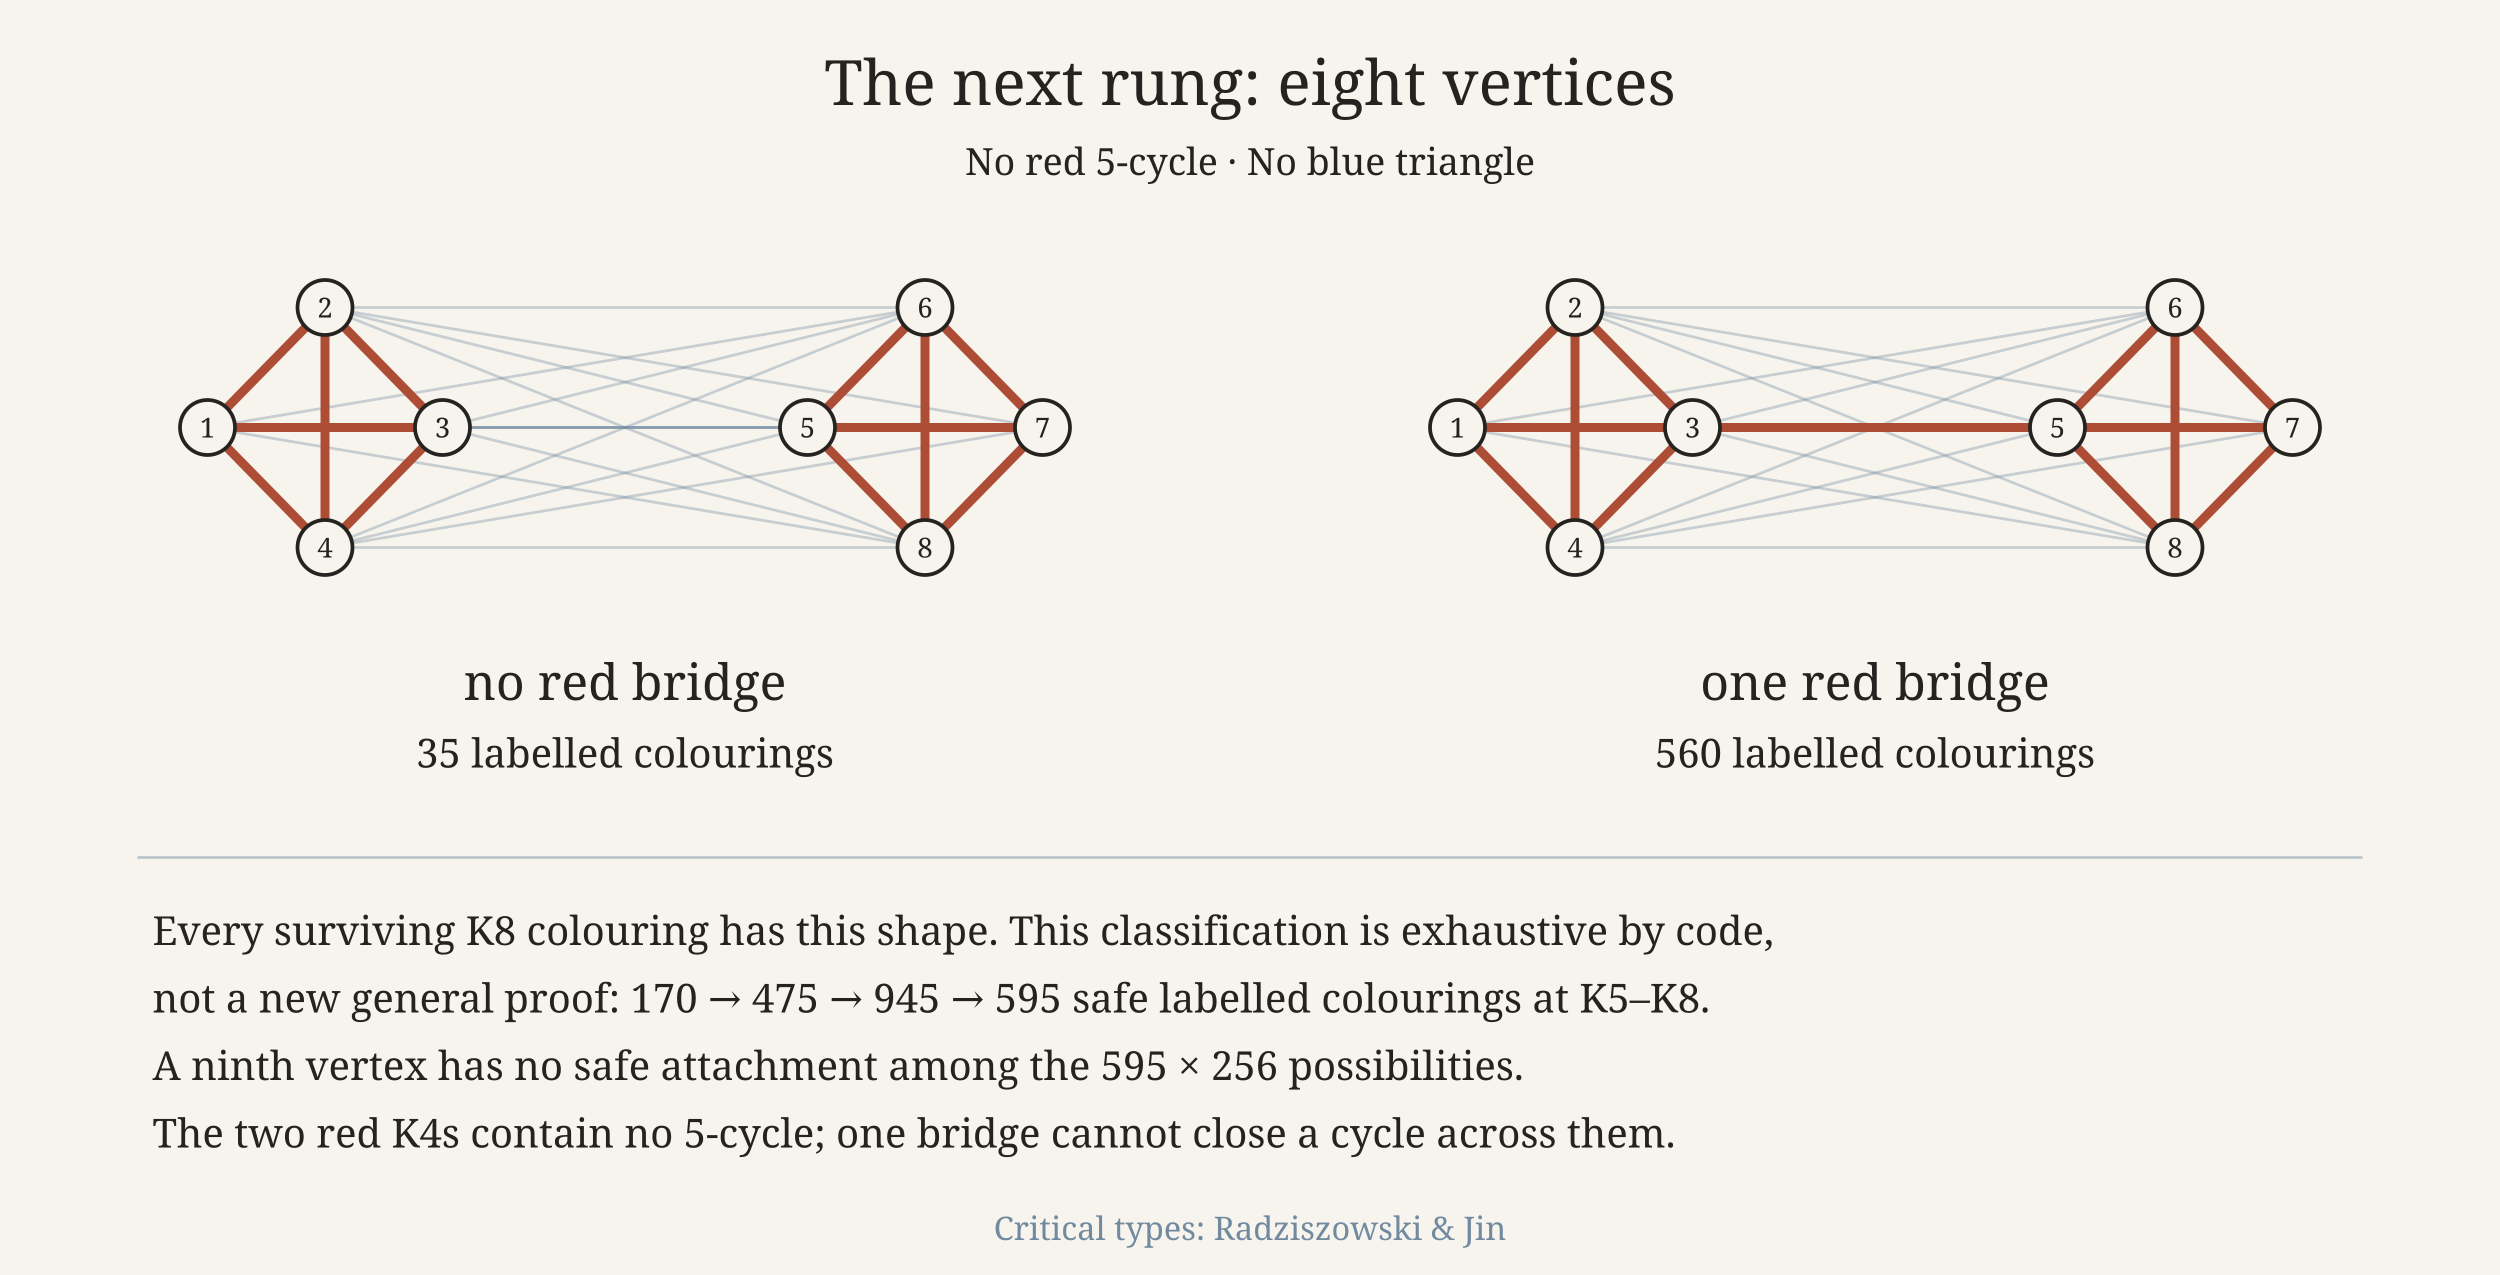
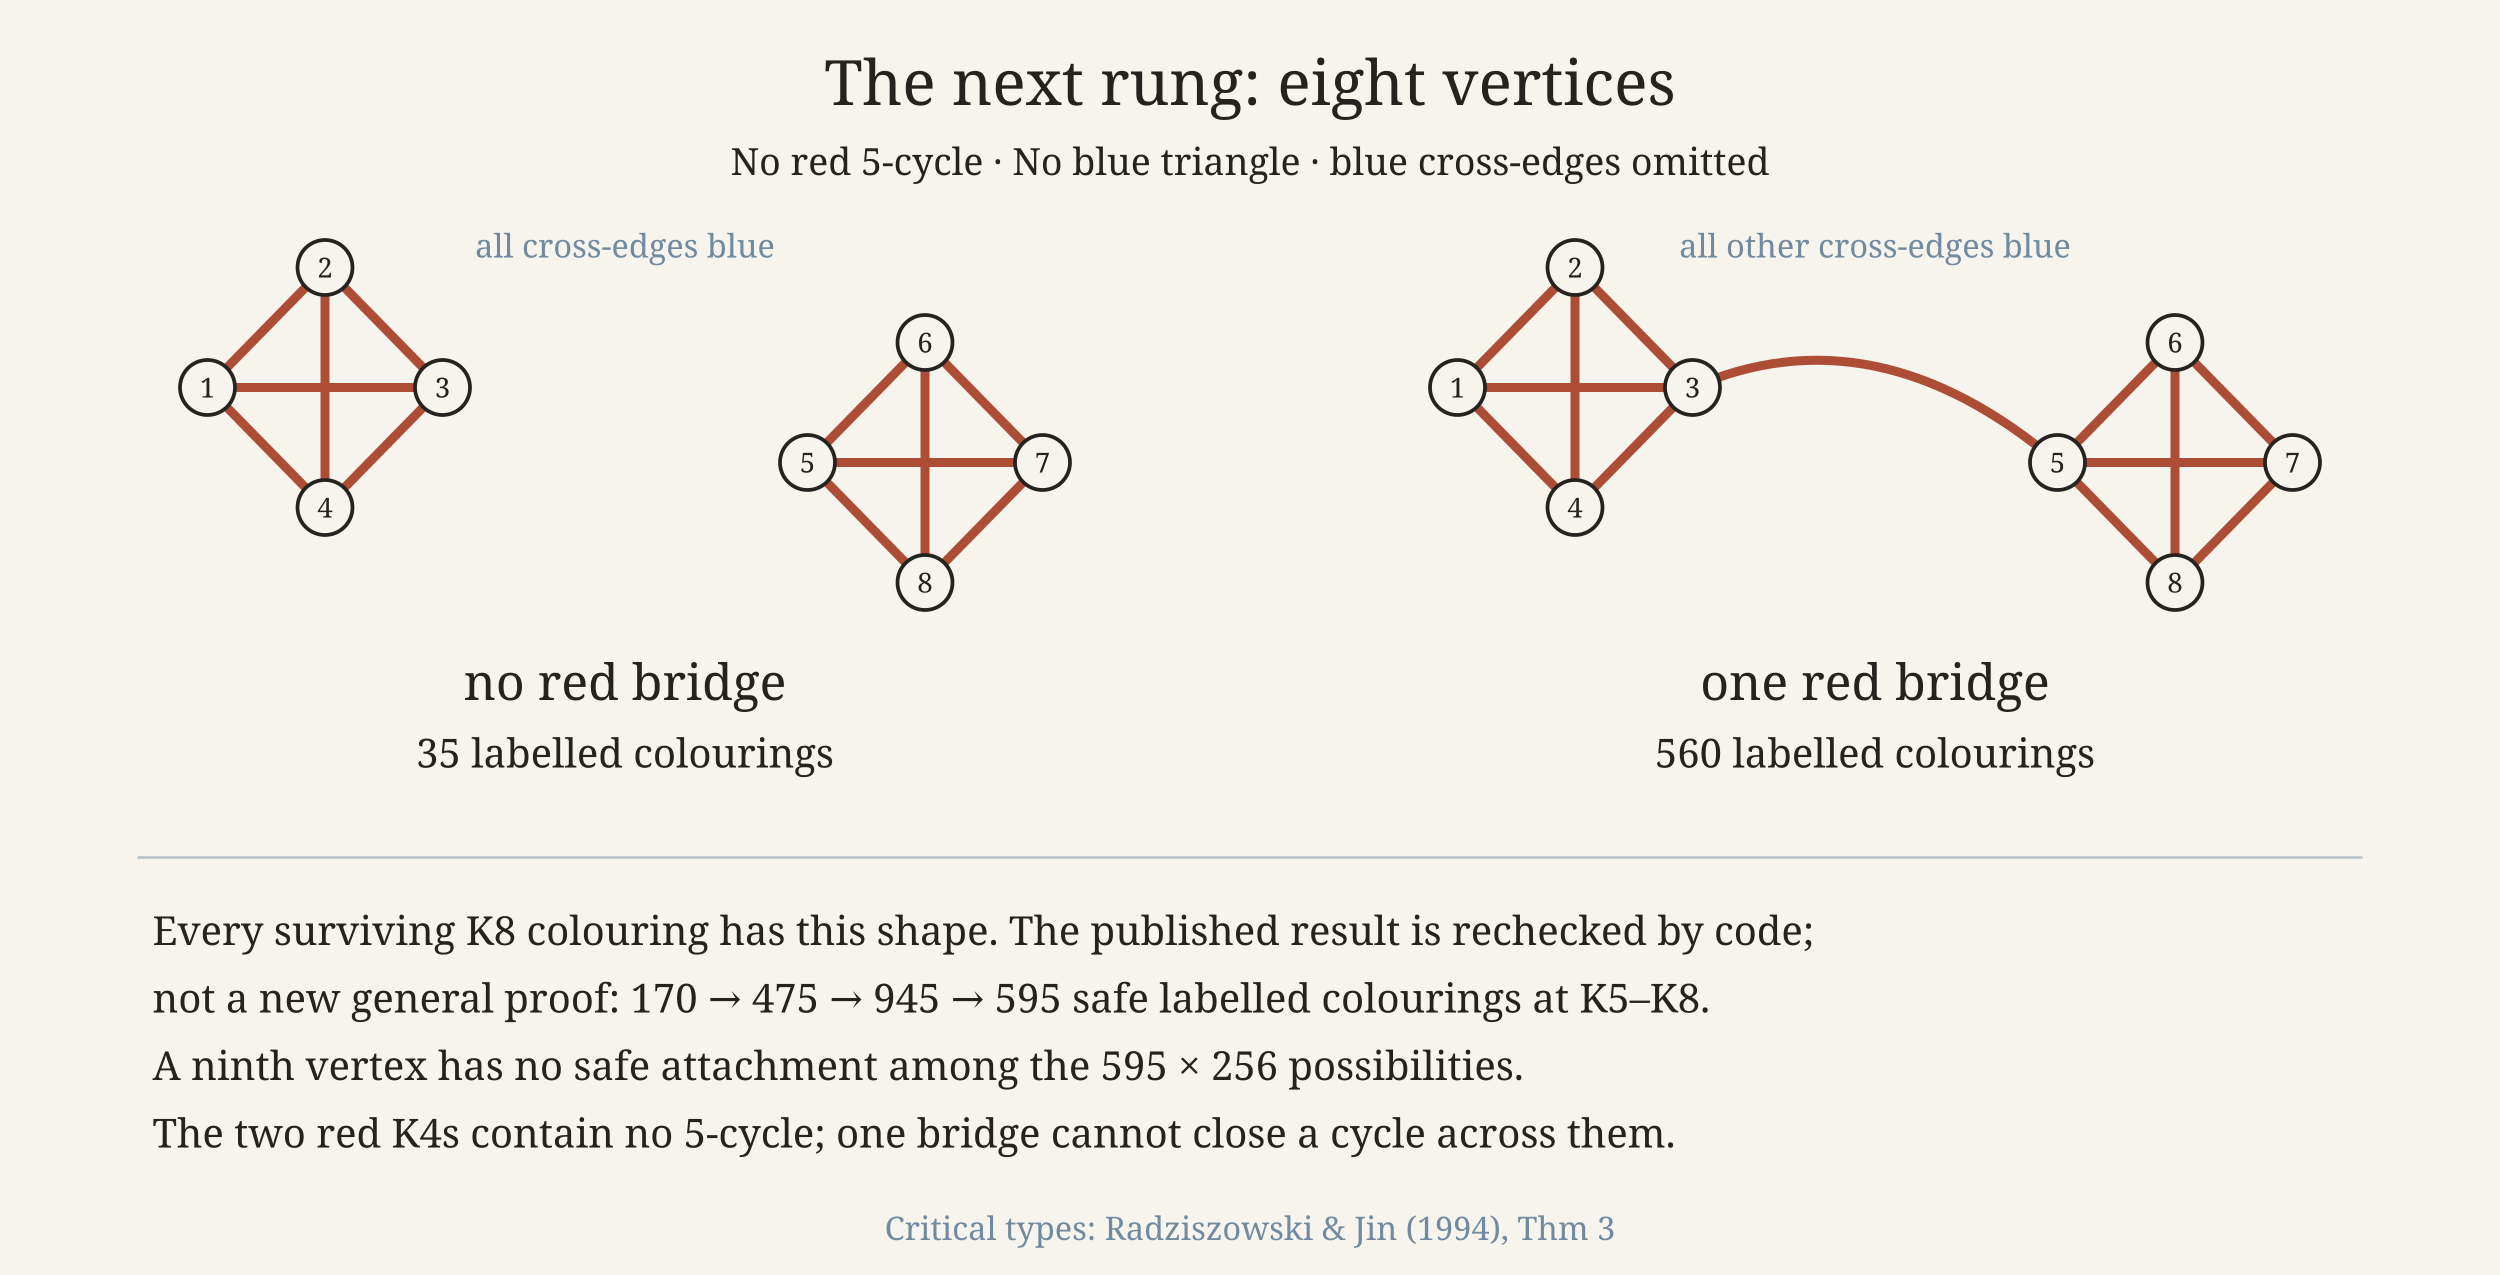
<svg xmlns="http://www.w3.org/2000/svg" viewBox="0 0 1000 510" width="1000" height="510" role="img" aria-label="Two surviving types for the C5 K3 Ramsey boundary" font-family="Georgia, serif">
  <rect width="1000" height="510" fill="#f7f4ed" />
  <text x="500" y="42" text-anchor="middle" font-size="25" fill="#242320">The next rung: eight vertices</text>
-   <text x="500" y="70" text-anchor="middle" font-size="15" fill="#242320">No red 5-cycle · No blue triangle</text>
-   <line x1="83" y1="171" x2="323" y2="171" stroke="#718aa0" stroke-width="1.1" opacity="0.36" />
-   <line x1="83" y1="171" x2="370" y2="123" stroke="#718aa0" stroke-width="1.1" opacity="0.36" />
-   <line x1="83" y1="171" x2="417" y2="171" stroke="#718aa0" stroke-width="1.1" opacity="0.36" />
-   <line x1="83" y1="171" x2="370" y2="219" stroke="#718aa0" stroke-width="1.1" opacity="0.36" />
-   <line x1="130" y1="123" x2="323" y2="171" stroke="#718aa0" stroke-width="1.1" opacity="0.36" />
-   <line x1="130" y1="123" x2="370" y2="123" stroke="#718aa0" stroke-width="1.1" opacity="0.36" />
-   <line x1="130" y1="123" x2="417" y2="171" stroke="#718aa0" stroke-width="1.1" opacity="0.36" />
-   <line x1="130" y1="123" x2="370" y2="219" stroke="#718aa0" stroke-width="1.1" opacity="0.36" />
-   <line x1="177" y1="171" x2="323" y2="171" stroke="#718aa0" stroke-width="1.1" opacity="0.36" />
-   <line x1="177" y1="171" x2="370" y2="123" stroke="#718aa0" stroke-width="1.1" opacity="0.36" />
-   <line x1="177" y1="171" x2="417" y2="171" stroke="#718aa0" stroke-width="1.1" opacity="0.36" />
-   <line x1="177" y1="171" x2="370" y2="219" stroke="#718aa0" stroke-width="1.1" opacity="0.36" />
-   <line x1="130" y1="219" x2="323" y2="171" stroke="#718aa0" stroke-width="1.1" opacity="0.36" />
-   <line x1="130" y1="219" x2="370" y2="123" stroke="#718aa0" stroke-width="1.1" opacity="0.36" />
-   <line x1="130" y1="219" x2="417" y2="171" stroke="#718aa0" stroke-width="1.1" opacity="0.36" />
-   <line x1="130" y1="219" x2="370" y2="219" stroke="#718aa0" stroke-width="1.1" opacity="0.36" />
-   <line x1="83" y1="171" x2="130" y2="123" stroke="#ad4d35" stroke-width="3.6" />
-   <line x1="83" y1="171" x2="177" y2="171" stroke="#ad4d35" stroke-width="3.6" />
-   <line x1="83" y1="171" x2="130" y2="219" stroke="#ad4d35" stroke-width="3.6" />
-   <line x1="130" y1="123" x2="177" y2="171" stroke="#ad4d35" stroke-width="3.6" />
-   <line x1="130" y1="123" x2="130" y2="219" stroke="#ad4d35" stroke-width="3.6" />
-   <line x1="177" y1="171" x2="130" y2="219" stroke="#ad4d35" stroke-width="3.6" />
-   <line x1="323" y1="171" x2="370" y2="123" stroke="#ad4d35" stroke-width="3.6" />
-   <line x1="323" y1="171" x2="417" y2="171" stroke="#ad4d35" stroke-width="3.6" />
-   <line x1="323" y1="171" x2="370" y2="219" stroke="#ad4d35" stroke-width="3.6" />
-   <line x1="370" y1="123" x2="417" y2="171" stroke="#ad4d35" stroke-width="3.6" />
-   <line x1="370" y1="123" x2="370" y2="219" stroke="#ad4d35" stroke-width="3.6" />
-   <line x1="417" y1="171" x2="370" y2="219" stroke="#ad4d35" stroke-width="3.6" />
-   <circle cx="83" cy="171" r="11" fill="#f7f4ed" stroke="#242320" stroke-width="1.5" />
-   <text x="83" y="175" text-anchor="middle" font-size="11" fill="#242320">1</text>
-   <circle cx="130" cy="123" r="11" fill="#f7f4ed" stroke="#242320" stroke-width="1.5" />
-   <text x="130" y="127" text-anchor="middle" font-size="11" fill="#242320">2</text>
-   <circle cx="177" cy="171" r="11" fill="#f7f4ed" stroke="#242320" stroke-width="1.5" />
-   <text x="177" y="175" text-anchor="middle" font-size="11" fill="#242320">3</text>
-   <circle cx="130" cy="219" r="11" fill="#f7f4ed" stroke="#242320" stroke-width="1.5" />
-   <text x="130" y="223" text-anchor="middle" font-size="11" fill="#242320">4</text>
-   <circle cx="323" cy="171" r="11" fill="#f7f4ed" stroke="#242320" stroke-width="1.5" />
-   <text x="323" y="175" text-anchor="middle" font-size="11" fill="#242320">5</text>
-   <circle cx="370" cy="123" r="11" fill="#f7f4ed" stroke="#242320" stroke-width="1.5" />
-   <text x="370" y="127" text-anchor="middle" font-size="11" fill="#242320">6</text>
-   <circle cx="417" cy="171" r="11" fill="#f7f4ed" stroke="#242320" stroke-width="1.5" />
-   <text x="417" y="175" text-anchor="middle" font-size="11" fill="#242320">7</text>
-   <circle cx="370" cy="219" r="11" fill="#f7f4ed" stroke="#242320" stroke-width="1.5" />
-   <text x="370" y="223" text-anchor="middle" font-size="11" fill="#242320">8</text>
+   <text x="500" y="70" text-anchor="middle" font-size="15" fill="#242320">No red 5-cycle · No blue triangle · blue cross-edges omitted</text>
+   <text x="250" y="103" text-anchor="middle" font-size="13" fill="#718aa0">all cross-edges blue</text>
+   <line x1="83" y1="155" x2="130" y2="107" stroke="#ad4d35" stroke-width="3.6" />
+   <line x1="83" y1="155" x2="177" y2="155" stroke="#ad4d35" stroke-width="3.6" />
+   <line x1="83" y1="155" x2="130" y2="203" stroke="#ad4d35" stroke-width="3.6" />
+   <line x1="130" y1="107" x2="177" y2="155" stroke="#ad4d35" stroke-width="3.6" />
+   <line x1="130" y1="107" x2="130" y2="203" stroke="#ad4d35" stroke-width="3.6" />
+   <line x1="177" y1="155" x2="130" y2="203" stroke="#ad4d35" stroke-width="3.6" />
+   <line x1="323" y1="185" x2="370" y2="137" stroke="#ad4d35" stroke-width="3.6" />
+   <line x1="323" y1="185" x2="417" y2="185" stroke="#ad4d35" stroke-width="3.6" />
+   <line x1="323" y1="185" x2="370" y2="233" stroke="#ad4d35" stroke-width="3.6" />
+   <line x1="370" y1="137" x2="417" y2="185" stroke="#ad4d35" stroke-width="3.6" />
+   <line x1="370" y1="137" x2="370" y2="233" stroke="#ad4d35" stroke-width="3.6" />
+   <line x1="417" y1="185" x2="370" y2="233" stroke="#ad4d35" stroke-width="3.6" />
+   <circle cx="83" cy="155" r="11" fill="#f7f4ed" stroke="#242320" stroke-width="1.5" />
+   <text x="83" y="159" text-anchor="middle" font-size="11" fill="#242320">1</text>
+   <circle cx="130" cy="107" r="11" fill="#f7f4ed" stroke="#242320" stroke-width="1.5" />
+   <text x="130" y="111" text-anchor="middle" font-size="11" fill="#242320">2</text>
+   <circle cx="177" cy="155" r="11" fill="#f7f4ed" stroke="#242320" stroke-width="1.5" />
+   <text x="177" y="159" text-anchor="middle" font-size="11" fill="#242320">3</text>
+   <circle cx="130" cy="203" r="11" fill="#f7f4ed" stroke="#242320" stroke-width="1.5" />
+   <text x="130" y="207" text-anchor="middle" font-size="11" fill="#242320">4</text>
+   <circle cx="323" cy="185" r="11" fill="#f7f4ed" stroke="#242320" stroke-width="1.5" />
+   <text x="323" y="189" text-anchor="middle" font-size="11" fill="#242320">5</text>
+   <circle cx="370" cy="137" r="11" fill="#f7f4ed" stroke="#242320" stroke-width="1.5" />
+   <text x="370" y="141" text-anchor="middle" font-size="11" fill="#242320">6</text>
+   <circle cx="417" cy="185" r="11" fill="#f7f4ed" stroke="#242320" stroke-width="1.5" />
+   <text x="417" y="189" text-anchor="middle" font-size="11" fill="#242320">7</text>
+   <circle cx="370" cy="233" r="11" fill="#f7f4ed" stroke="#242320" stroke-width="1.5" />
+   <text x="370" y="237" text-anchor="middle" font-size="11" fill="#242320">8</text>
  <text x="250" y="280" text-anchor="middle" font-size="20" fill="#242320">no red bridge</text>
  <text x="250" y="307" text-anchor="middle" font-size="16" fill="#242320">35 labelled colourings</text>
-   <line x1="583" y1="171" x2="823" y2="171" stroke="#718aa0" stroke-width="1.1" opacity="0.36" />
-   <line x1="583" y1="171" x2="870" y2="123" stroke="#718aa0" stroke-width="1.1" opacity="0.36" />
-   <line x1="583" y1="171" x2="917" y2="171" stroke="#718aa0" stroke-width="1.1" opacity="0.36" />
-   <line x1="583" y1="171" x2="870" y2="219" stroke="#718aa0" stroke-width="1.1" opacity="0.36" />
-   <line x1="630" y1="123" x2="823" y2="171" stroke="#718aa0" stroke-width="1.1" opacity="0.36" />
-   <line x1="630" y1="123" x2="870" y2="123" stroke="#718aa0" stroke-width="1.1" opacity="0.36" />
-   <line x1="630" y1="123" x2="917" y2="171" stroke="#718aa0" stroke-width="1.1" opacity="0.36" />
-   <line x1="630" y1="123" x2="870" y2="219" stroke="#718aa0" stroke-width="1.1" opacity="0.36" />
-   <line x1="677" y1="171" x2="870" y2="123" stroke="#718aa0" stroke-width="1.1" opacity="0.36" />
-   <line x1="677" y1="171" x2="917" y2="171" stroke="#718aa0" stroke-width="1.1" opacity="0.36" />
-   <line x1="677" y1="171" x2="870" y2="219" stroke="#718aa0" stroke-width="1.1" opacity="0.36" />
-   <line x1="630" y1="219" x2="823" y2="171" stroke="#718aa0" stroke-width="1.1" opacity="0.36" />
-   <line x1="630" y1="219" x2="870" y2="123" stroke="#718aa0" stroke-width="1.1" opacity="0.36" />
-   <line x1="630" y1="219" x2="917" y2="171" stroke="#718aa0" stroke-width="1.1" opacity="0.36" />
-   <line x1="630" y1="219" x2="870" y2="219" stroke="#718aa0" stroke-width="1.1" opacity="0.36" />
-   <line x1="583" y1="171" x2="630" y2="123" stroke="#ad4d35" stroke-width="3.6" />
-   <line x1="583" y1="171" x2="677" y2="171" stroke="#ad4d35" stroke-width="3.6" />
-   <line x1="583" y1="171" x2="630" y2="219" stroke="#ad4d35" stroke-width="3.6" />
-   <line x1="630" y1="123" x2="677" y2="171" stroke="#ad4d35" stroke-width="3.6" />
-   <line x1="630" y1="123" x2="630" y2="219" stroke="#ad4d35" stroke-width="3.6" />
-   <line x1="677" y1="171" x2="630" y2="219" stroke="#ad4d35" stroke-width="3.6" />
-   <line x1="823" y1="171" x2="870" y2="123" stroke="#ad4d35" stroke-width="3.6" />
-   <line x1="823" y1="171" x2="917" y2="171" stroke="#ad4d35" stroke-width="3.6" />
-   <line x1="823" y1="171" x2="870" y2="219" stroke="#ad4d35" stroke-width="3.6" />
-   <line x1="870" y1="123" x2="917" y2="171" stroke="#ad4d35" stroke-width="3.6" />
-   <line x1="870" y1="123" x2="870" y2="219" stroke="#ad4d35" stroke-width="3.6" />
-   <line x1="917" y1="171" x2="870" y2="219" stroke="#ad4d35" stroke-width="3.6" />
-   <line x1="677" y1="171" x2="823" y2="171" stroke="#ad4d35" stroke-width="3.6" />
-   <circle cx="583" cy="171" r="11" fill="#f7f4ed" stroke="#242320" stroke-width="1.5" />
-   <text x="583" y="175" text-anchor="middle" font-size="11" fill="#242320">1</text>
-   <circle cx="630" cy="123" r="11" fill="#f7f4ed" stroke="#242320" stroke-width="1.5" />
-   <text x="630" y="127" text-anchor="middle" font-size="11" fill="#242320">2</text>
-   <circle cx="677" cy="171" r="11" fill="#f7f4ed" stroke="#242320" stroke-width="1.5" />
-   <text x="677" y="175" text-anchor="middle" font-size="11" fill="#242320">3</text>
-   <circle cx="630" cy="219" r="11" fill="#f7f4ed" stroke="#242320" stroke-width="1.5" />
-   <text x="630" y="223" text-anchor="middle" font-size="11" fill="#242320">4</text>
-   <circle cx="823" cy="171" r="11" fill="#f7f4ed" stroke="#242320" stroke-width="1.5" />
-   <text x="823" y="175" text-anchor="middle" font-size="11" fill="#242320">5</text>
-   <circle cx="870" cy="123" r="11" fill="#f7f4ed" stroke="#242320" stroke-width="1.5" />
-   <text x="870" y="127" text-anchor="middle" font-size="11" fill="#242320">6</text>
-   <circle cx="917" cy="171" r="11" fill="#f7f4ed" stroke="#242320" stroke-width="1.5" />
-   <text x="917" y="175" text-anchor="middle" font-size="11" fill="#242320">7</text>
-   <circle cx="870" cy="219" r="11" fill="#f7f4ed" stroke="#242320" stroke-width="1.5" />
-   <text x="870" y="223" text-anchor="middle" font-size="11" fill="#242320">8</text>
+   <text x="750" y="103" text-anchor="middle" font-size="13" fill="#718aa0">all other cross-edges blue</text>
+   <line x1="583" y1="155" x2="630" y2="107" stroke="#ad4d35" stroke-width="3.6" />
+   <line x1="583" y1="155" x2="677" y2="155" stroke="#ad4d35" stroke-width="3.6" />
+   <line x1="583" y1="155" x2="630" y2="203" stroke="#ad4d35" stroke-width="3.6" />
+   <line x1="630" y1="107" x2="677" y2="155" stroke="#ad4d35" stroke-width="3.6" />
+   <line x1="630" y1="107" x2="630" y2="203" stroke="#ad4d35" stroke-width="3.6" />
+   <line x1="677" y1="155" x2="630" y2="203" stroke="#ad4d35" stroke-width="3.6" />
+   <line x1="823" y1="185" x2="870" y2="137" stroke="#ad4d35" stroke-width="3.6" />
+   <line x1="823" y1="185" x2="917" y2="185" stroke="#ad4d35" stroke-width="3.6" />
+   <line x1="823" y1="185" x2="870" y2="233" stroke="#ad4d35" stroke-width="3.6" />
+   <line x1="870" y1="137" x2="917" y2="185" stroke="#ad4d35" stroke-width="3.6" />
+   <line x1="870" y1="137" x2="870" y2="233" stroke="#ad4d35" stroke-width="3.6" />
+   <line x1="917" y1="185" x2="870" y2="233" stroke="#ad4d35" stroke-width="3.6" />
+   <path d="M 677 155 Q 750.0 123 823 185" fill="none" stroke="#ad4d35" stroke-width="3.6" />
+   <circle cx="583" cy="155" r="11" fill="#f7f4ed" stroke="#242320" stroke-width="1.5" />
+   <text x="583" y="159" text-anchor="middle" font-size="11" fill="#242320">1</text>
+   <circle cx="630" cy="107" r="11" fill="#f7f4ed" stroke="#242320" stroke-width="1.5" />
+   <text x="630" y="111" text-anchor="middle" font-size="11" fill="#242320">2</text>
+   <circle cx="677" cy="155" r="11" fill="#f7f4ed" stroke="#242320" stroke-width="1.5" />
+   <text x="677" y="159" text-anchor="middle" font-size="11" fill="#242320">3</text>
+   <circle cx="630" cy="203" r="11" fill="#f7f4ed" stroke="#242320" stroke-width="1.5" />
+   <text x="630" y="207" text-anchor="middle" font-size="11" fill="#242320">4</text>
+   <circle cx="823" cy="185" r="11" fill="#f7f4ed" stroke="#242320" stroke-width="1.5" />
+   <text x="823" y="189" text-anchor="middle" font-size="11" fill="#242320">5</text>
+   <circle cx="870" cy="137" r="11" fill="#f7f4ed" stroke="#242320" stroke-width="1.5" />
+   <text x="870" y="141" text-anchor="middle" font-size="11" fill="#242320">6</text>
+   <circle cx="917" cy="185" r="11" fill="#f7f4ed" stroke="#242320" stroke-width="1.5" />
+   <text x="917" y="189" text-anchor="middle" font-size="11" fill="#242320">7</text>
+   <circle cx="870" cy="233" r="11" fill="#f7f4ed" stroke="#242320" stroke-width="1.5" />
+   <text x="870" y="237" text-anchor="middle" font-size="11" fill="#242320">8</text>
  <text x="750" y="280" text-anchor="middle" font-size="20" fill="#242320">one red bridge</text>
  <text x="750" y="307" text-anchor="middle" font-size="16" fill="#242320">560 labelled colourings</text>
  <line x1="55" y1="343" x2="945" y2="343" stroke="#718aa0" opacity="0.5" />
-   <text x="61" y="378" font-size="16" fill="#242320">Every surviving K8 colouring has this shape. This classification is exhaustive by code,</text>
+   <text x="61" y="378" font-size="16" fill="#242320">Every surviving K8 colouring has this shape. The published result is rechecked by code;</text>
  <text x="61" y="405" font-size="16" fill="#242320">not a new general proof: 170 → 475 → 945 → 595 safe labelled colourings at K5–K8.</text>
  <text x="61" y="432" font-size="16" fill="#242320">A ninth vertex has no safe attachment among the 595 × 256 possibilities.</text>
  <text x="61" y="459" font-size="16" fill="#242320">The two red K4s contain no 5-cycle; one bridge cannot close a cycle across them.</text>
-   <text x="500" y="496" text-anchor="middle" font-size="13" fill="#718aa0">Critical types: Radziszowski &amp; Jin</text>
+   <text x="500" y="496" text-anchor="middle" font-size="13" fill="#718aa0">Critical types: Radziszowski &amp; Jin (1994), Thm 3</text>
</svg>
